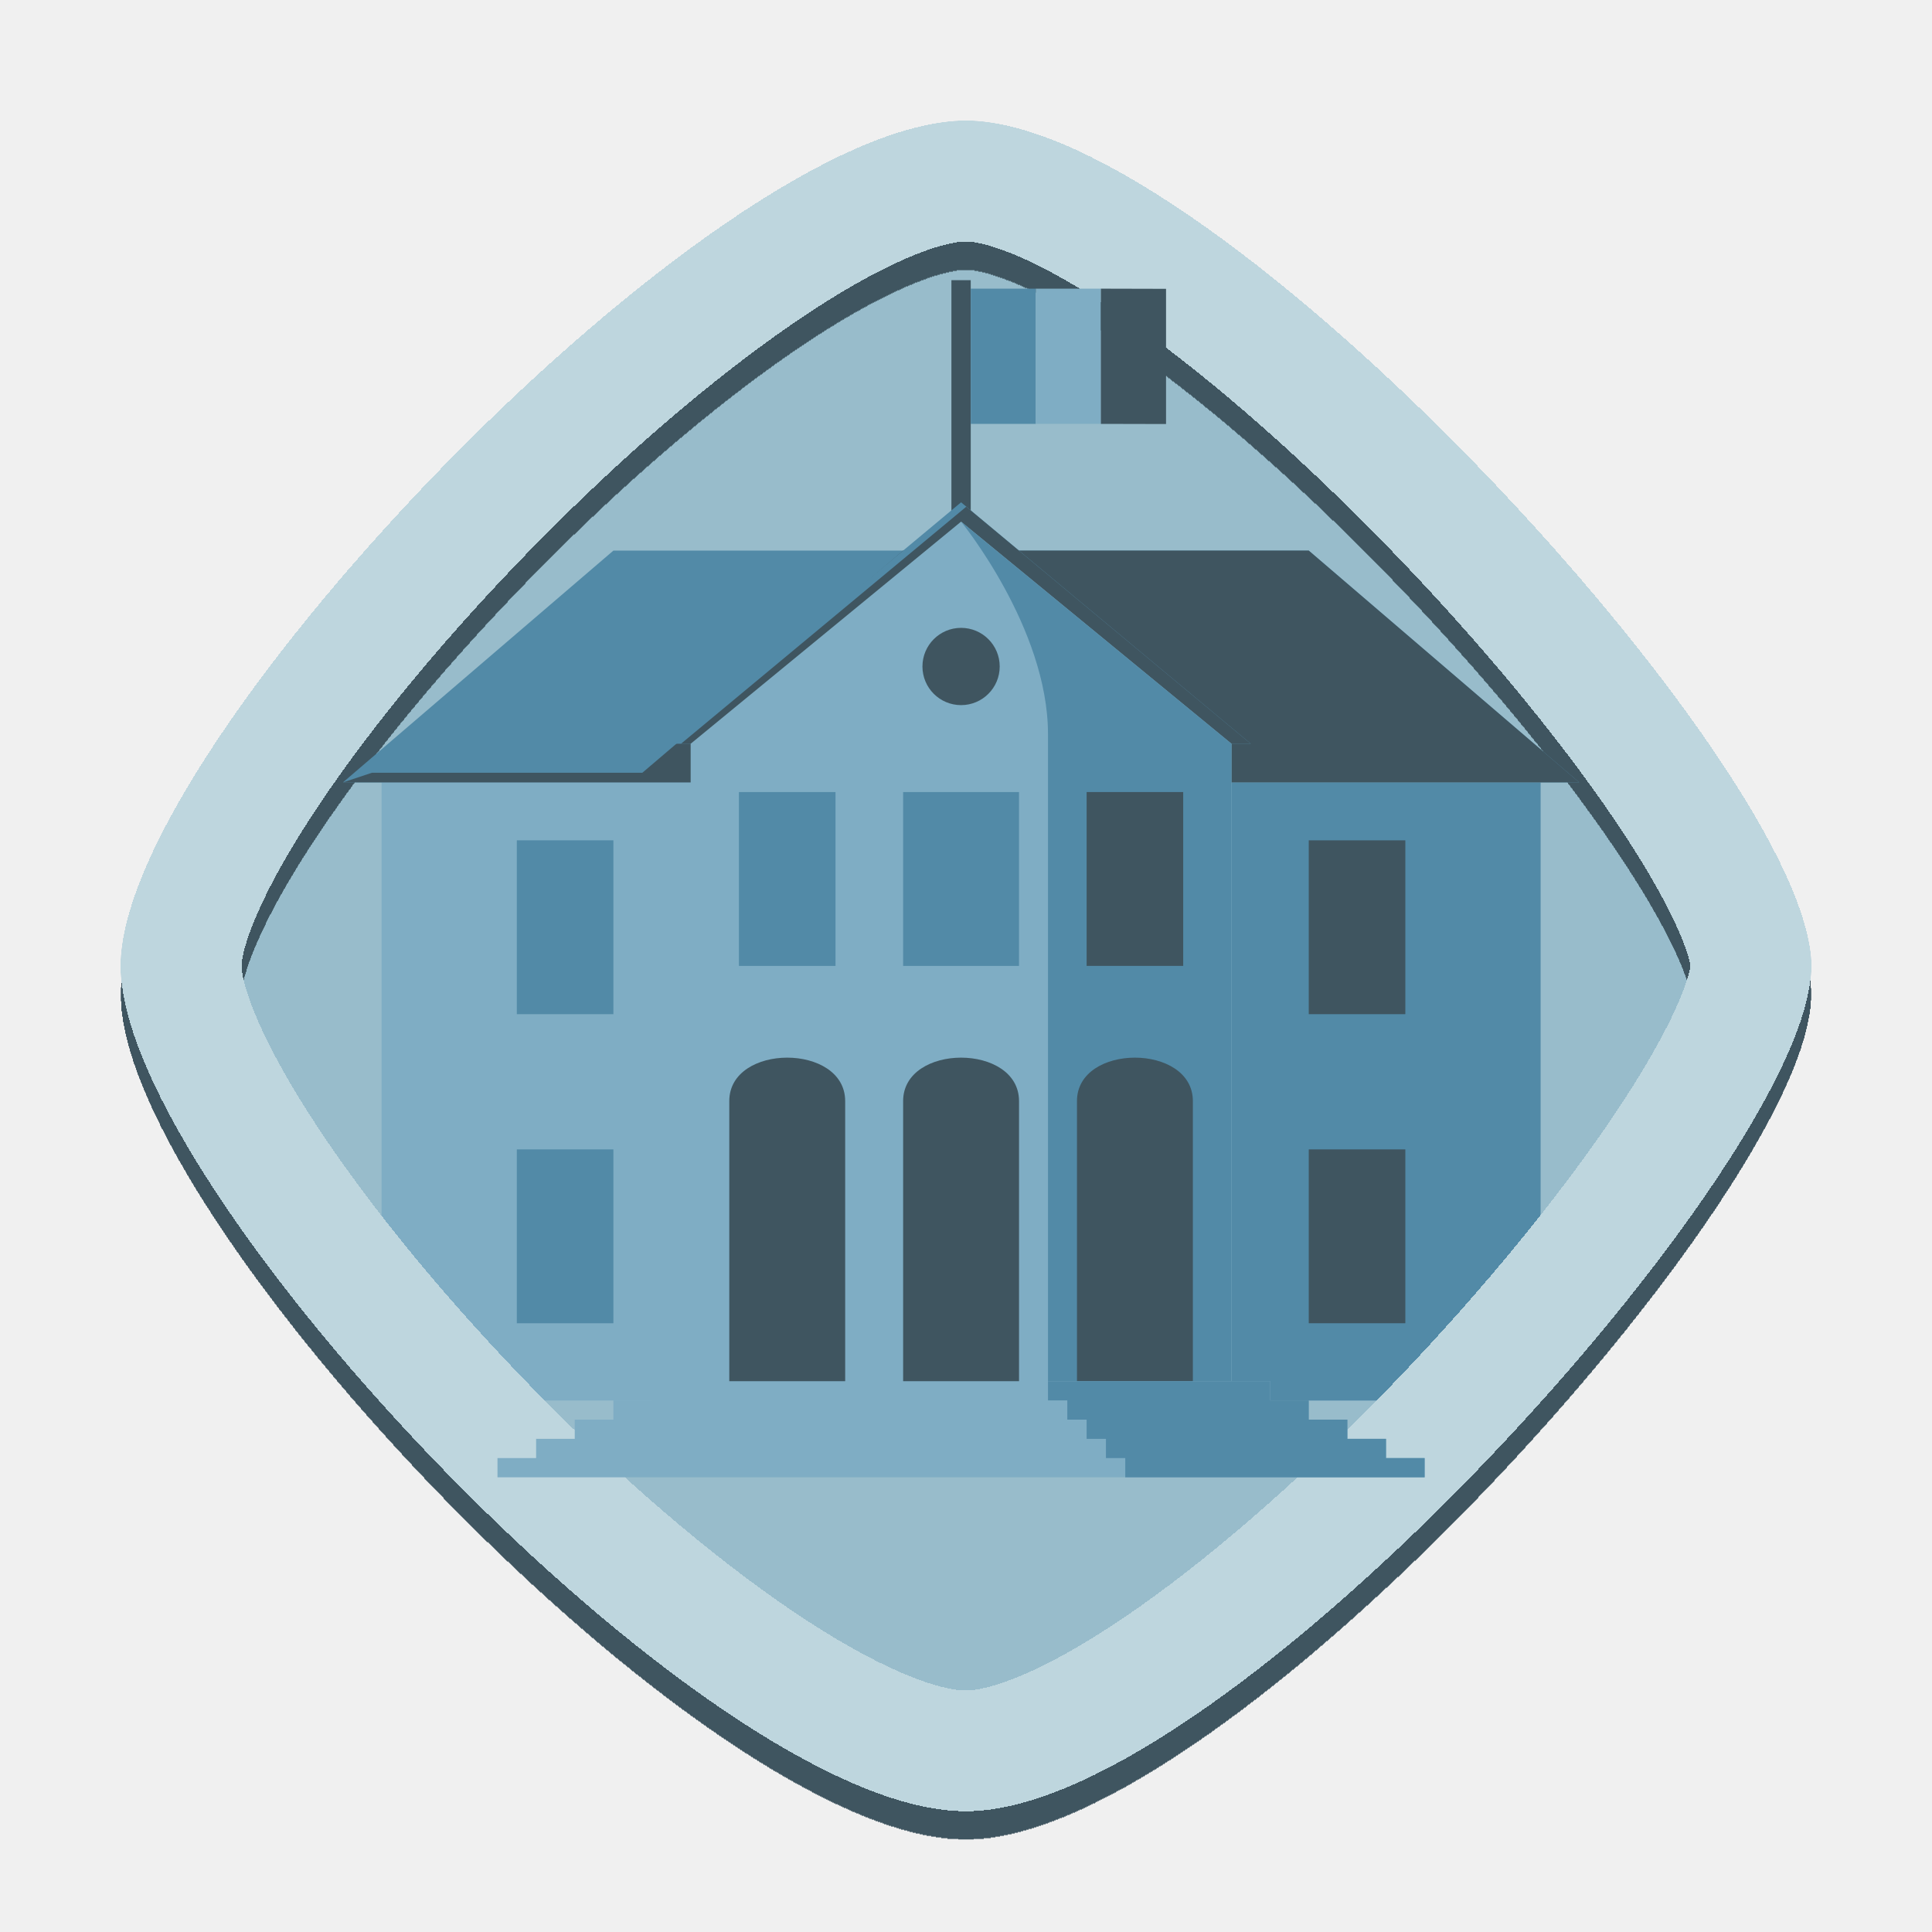
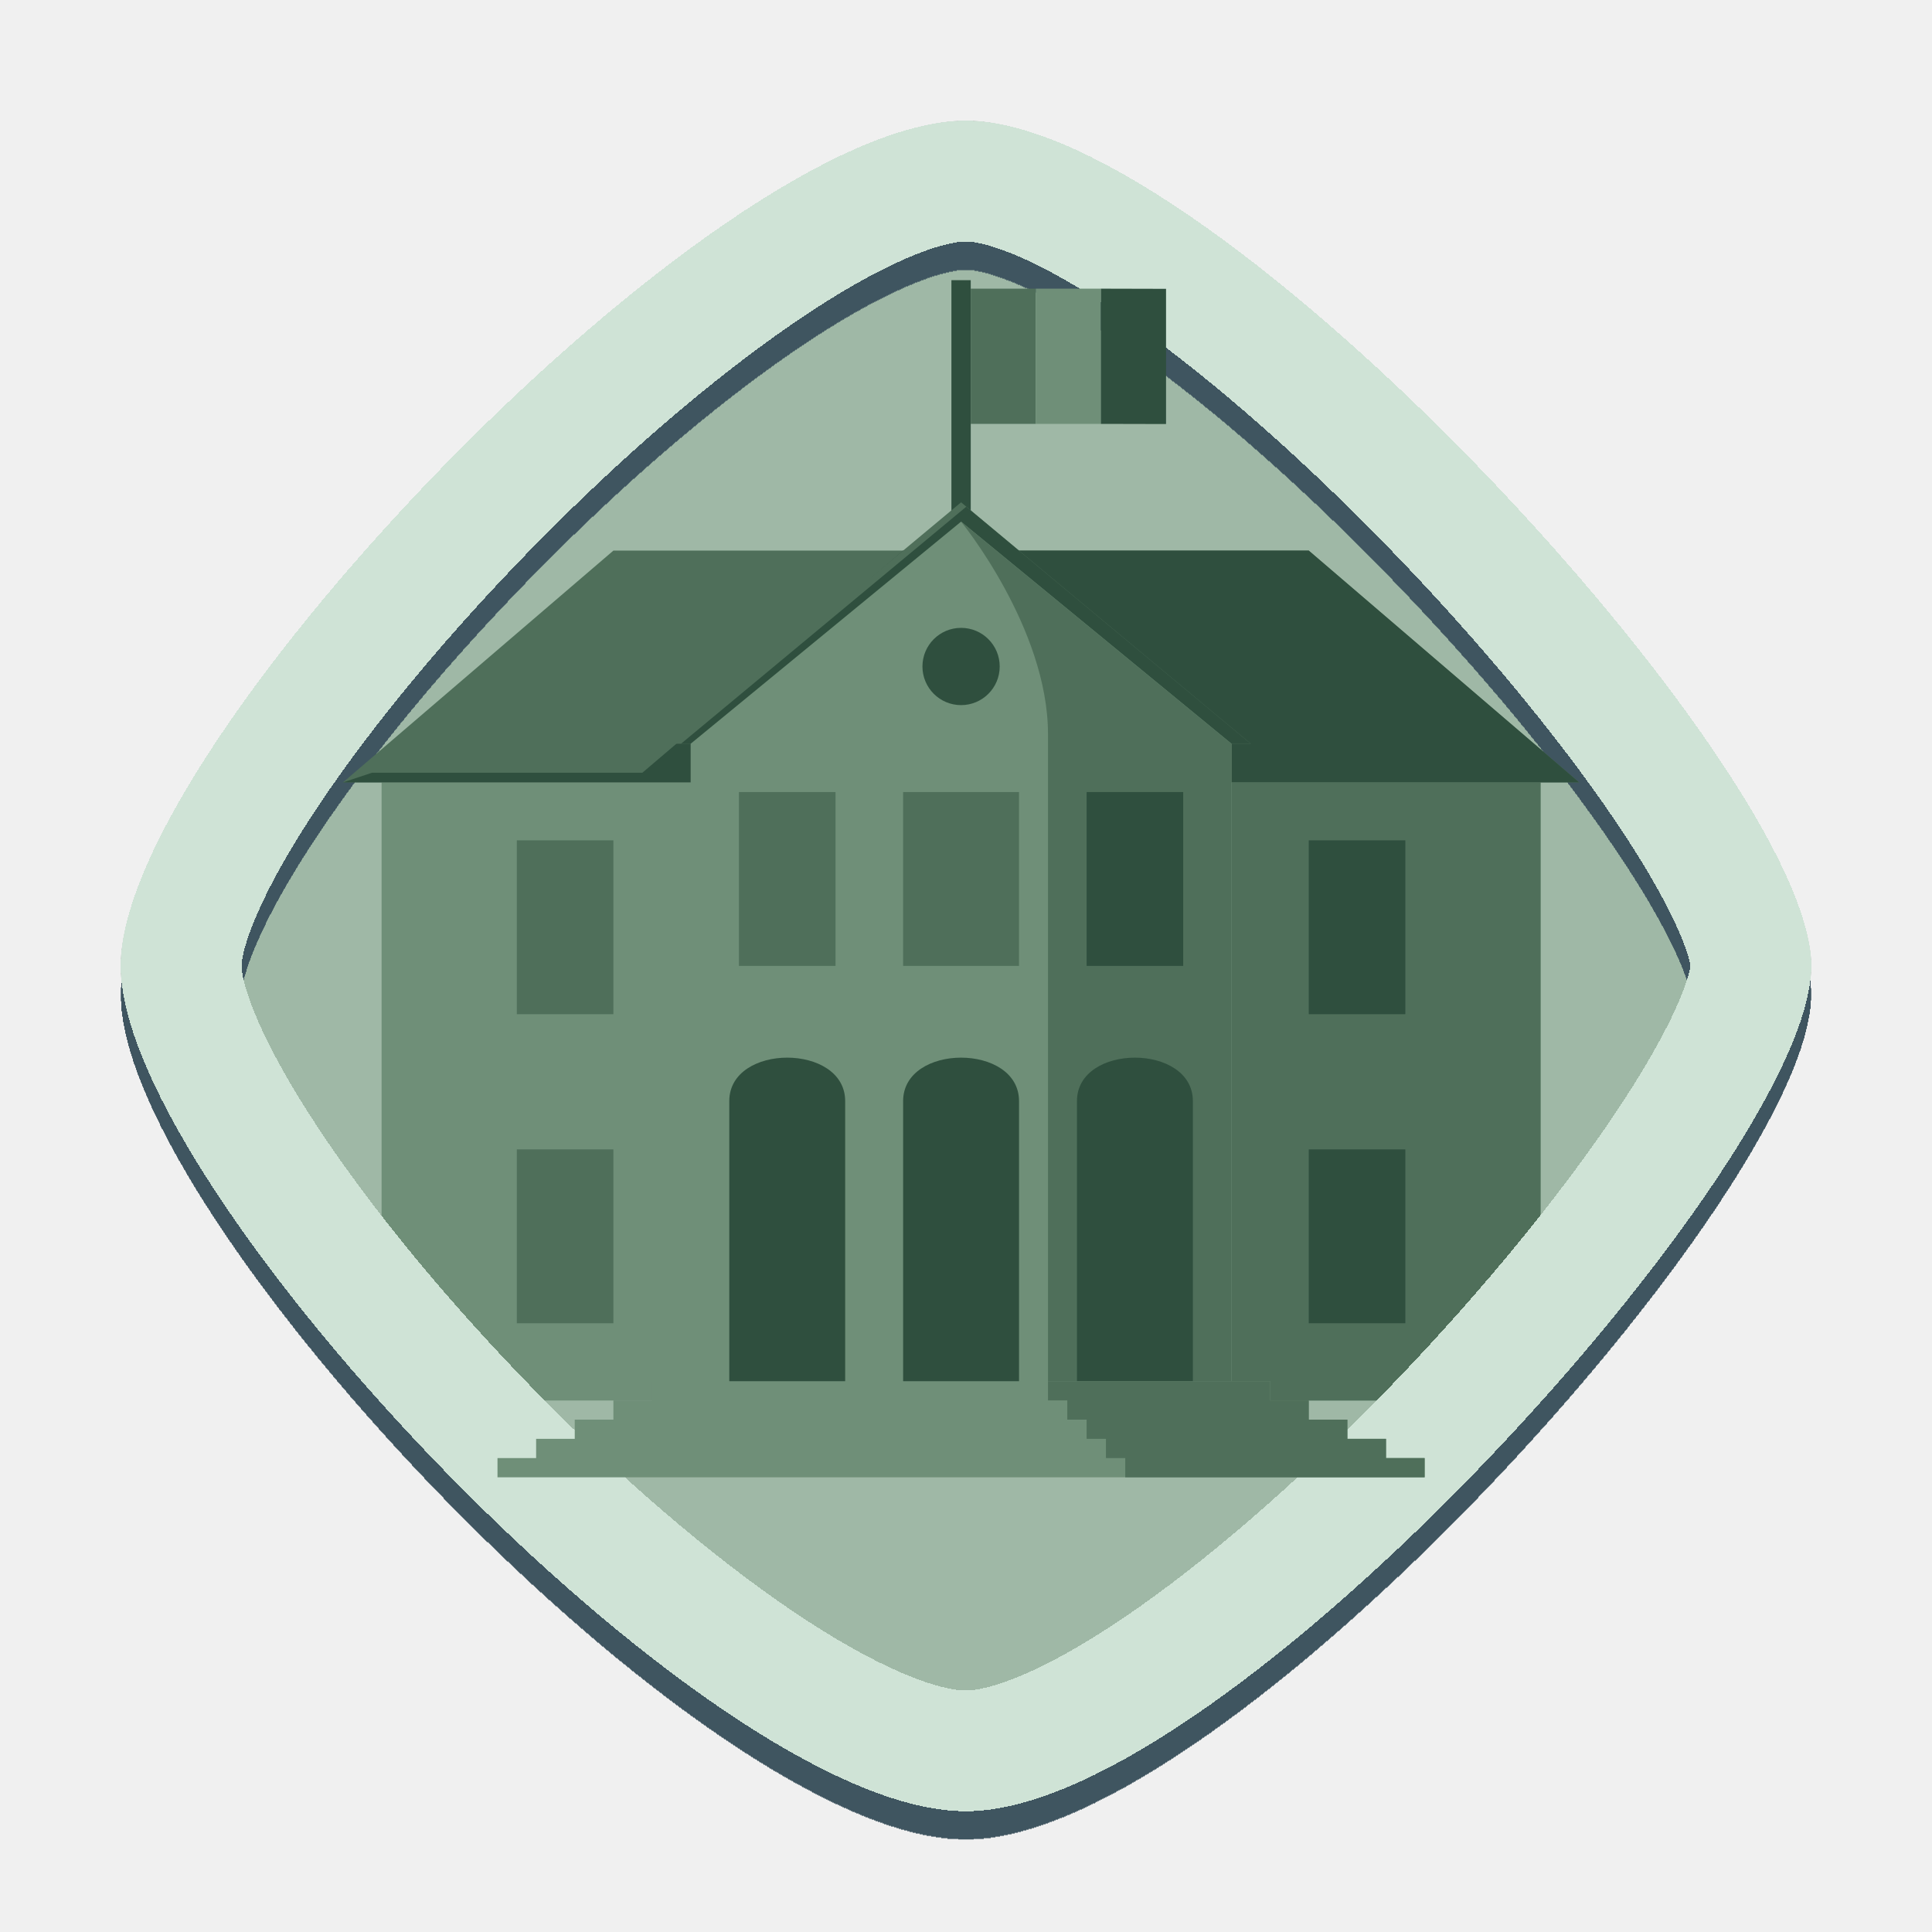
<svg xmlns="http://www.w3.org/2000/svg" width="2048" height="2048" viewBox="0 0 2048 2048" fill="none">
-   <g clip-path="url(#clip0_647_1830)">
-     <path d="M1024 128C1284.89 128 1920 821.69 1920 1024C1920 1226.31 1295.54 1920 1024 1920C752.46 1920 128 1258.27 128 1024C128 789.73 763.12 128 1024 128Z" fill="#98BCCB" />
-     <path d="M1633.05 829.37H404.51V1484.59H1633.05V829.37Z" fill="#7FADC4" />
-     <path d="M1633.05 829.37H1305.44V1484.59H1633.05V829.37Z" fill="#528AA7" />
-     <g filter="url(#filter0_d_647_1830)">
-       <path d="M1240.46 292.44C1332 357.34 1432.07 446.8 1525 543.28C1617.93 639.76 1702.32 741.76 1763.1 831.1C1793.54 875.81 1817.42 916.41 1833.47 950.86C1850.16 986.6 1856 1010.7 1856 1024C1856 1037.49 1850.18 1061.69 1833.79 1097.41C1817.96 1131.87 1794.44 1172.47 1764.42 1217.16C1704.42 1306.47 1621 1408.46 1528.82 1504.84C1436.64 1601.22 1337 1690.64 1245 1755.46C1199 1787.88 1155.93 1813.46 1117.41 1830.8C1078.34 1848.37 1047.11 1856 1023.99 1856C973.99 1856 896.73 1823.57 802.22 1759.38C710.38 1697 610.86 1610.6 518.81 1516.29C426.76 1421.98 343.57 1321.22 283.81 1230.79C253.91 1185.56 230.47 1143.79 214.67 1107.46C198.52 1070.3 192 1042.46 192 1024C192 1005.54 198.58 978 215 940.8C231 904.46 254.82 862.71 285.13 817.46C345.69 727 429.88 626.19 522.61 531.83C615.34 437.47 715.28 351 806.77 288.53C852.51 257.3 895.22 232.72 933.15 216.1C971.65 199.22 1002 192 1024 192C1045.51 192 1075.56 199.43 1114.08 217.05C1152 234.38 1194.68 260 1240.46 292.44Z" stroke="#BED6DE" stroke-width="128" shape-rendering="crispEdges" />
+   <g clip-path="url(#clip0_1100_1872)">
+     <path d="M1024 128C1284.89 128 1920 821.69 1920 1024C1920 1226.31 1295.54 1920 1024 1920C752.46 1920 128 1258.27 128 1024C128 789.73 763.12 128 1024 128Z" fill="#9FB8A6" />
+     <path d="M1633.05 829.37H404.51V1484.59H1633.05V829.37Z" fill="#6F8F78" />
+     <path d="M1633.05 829.37H1305.44V1484.59H1633.05V829.37Z" fill="#4F6F5A" />
+     <g filter="url(#filter0_d_1100_1872)">
+       <path d="M1240.46 292.44C1332 357.34 1432.07 446.8 1525 543.28C1617.93 639.76 1702.32 741.76 1763.1 831.1C1793.54 875.81 1817.42 916.41 1833.47 950.86C1850.16 986.6 1856 1010.7 1856 1024C1856 1037.49 1850.18 1061.69 1833.79 1097.41C1817.96 1131.87 1794.44 1172.47 1764.42 1217.16C1704.42 1306.47 1621 1408.46 1528.82 1504.84C1436.64 1601.22 1337 1690.64 1245 1755.46C1199 1787.88 1155.93 1813.46 1117.41 1830.8C1078.34 1848.37 1047.11 1856 1023.99 1856C973.99 1856 896.73 1823.57 802.22 1759.38C710.38 1697 610.86 1610.6 518.81 1516.29C426.76 1421.98 343.57 1321.22 283.81 1230.79C253.91 1185.56 230.47 1143.79 214.67 1107.46C198.52 1070.3 192 1042.46 192 1024C192 1005.54 198.58 978 215 940.8C231 904.46 254.82 862.71 285.13 817.46C345.69 727 429.88 626.19 522.61 531.83C615.34 437.47 715.28 351 806.77 288.53C852.51 257.3 895.22 232.72 933.15 216.1C971.65 199.22 1002 192 1024 192C1045.51 192 1075.56 199.43 1114.08 217.05C1152 234.38 1194.68 260 1240.46 292.44Z" stroke="#CFE3D6" stroke-width="128" shape-rendering="crispEdges" />
    </g>
-     <path d="M1674 829.37H363.56L650.22 583.66H1387.34L1674 829.37Z" fill="#528AA7" />
-     <path d="M363.56 829.37L394.27 819.13H680.93L957.35 583.66H1387.34L1674 829.37H363.56Z" fill="#3F5560" />
-     <path d="M1029.02 297H1008.54V583.66H1029.02V297Z" fill="#3F5560" />
-     <path d="M711.64 788.42L1018.78 532.47L1325.91 788.42H711.64Z" fill="#528AA7" />
-     <path d="M721.88 788.42L1024.26 537.15L1325.91 788.42H721.88Z" fill="#3F5560" />
-     <path d="M1018.78 552.95L732.12 788.42V1464.11H1305.44V788.42L1018.78 552.95Z" fill="#7FADC4" />
-     <path d="M1305.44 788.42L1018.78 553C1018.78 553 1110.92 665.61 1110.92 778.23V1464.16H1305.44V788.42Z" fill="#528AA7" />
-     <path d="M650.22 890.79H547.84V1075.07H650.22V890.79Z" fill="#528AA7" />
-     <path d="M650.22 1218.41H547.84V1402.69H650.22V1218.41Z" fill="#528AA7" />
-     <path d="M1489.72 890.79H1387.34V1075.07H1489.72V890.79Z" fill="#3F5560" />
-     <path d="M1489.72 1218.41H1387.34V1402.69H1489.72V1218.41Z" fill="#3F5560" />
-     <path d="M1346.39 1464.11H691.17V1484.49H650.22V1504.87H609.26V1525.24H568.31V1545.62H527.36V1566H1510.19V1545.62H1469.24V1525.24H1428.29V1504.87H1387.34V1484.49H1346.39V1464.11Z" fill="#7FADC4" />
-     <path d="M1080.2 839.61H957.35V1023.89H1080.2V839.61Z" fill="#528AA7" />
-     <path d="M885.69 839.61H783.31V1023.89H885.69V839.61Z" fill="#528AA7" />
-     <path d="M1254.25 839.61H1151.87V1023.89H1254.25V839.61Z" fill="#3F5560" />
-     <path d="M1098 306H1029.02V449.33H1098V306Z" fill="#528AA7" />
-     <path d="M1166.98 306H1098V449.33H1166.98V306Z" fill="#7FADC4" />
-     <path d="M1166.98 306L1236.05 306.17V449.49L1166.98 449.33V306Z" fill="#3F5560" />
-     <path d="M1018.78 747.46C1041.4 747.46 1059.73 729.126 1059.73 706.51C1059.73 683.894 1041.4 665.56 1018.78 665.56C996.164 665.56 977.83 683.894 977.83 706.51C977.83 729.126 996.164 747.46 1018.78 747.46Z" fill="#3F5560" />
-     <path d="M1080.21 1464.11H957.35V1167.22C957.35 1105.79 1080.21 1105.79 1080.21 1167.22V1464.11Z" fill="#3F5560" />
-     <path d="M1264.49 1464.11H1141.63V1167.22C1141.63 1105.79 1264.49 1105.79 1264.49 1167.22V1464.11Z" fill="#3F5560" />
-     <path d="M895.92 1464.11H773.07V1167.22C773.07 1105.79 895.92 1105.79 895.92 1167.22V1464.11Z" fill="#3F5560" />
-     <path d="M1510.19 1566H1192.82V1545.62H1172.35V1525.24H1151.87V1504.87H1131.39V1484.49H1110.92V1464.11H1346.39V1484.49H1387.34V1504.87H1428.29V1525.24H1469.24V1545.62H1510.19V1566Z" fill="#528AA7" />
+     <path d="M1674 829.37H363.561L650.221 583.66H1387.34L1674 829.37Z" fill="#4F6F5A" />
+     <path d="M363.561 829.37L394.271 819.13H680.931L957.351 583.66H1387.34L1674 829.37H363.561Z" fill="#2F4F3E" />
+     <path d="M1029.02 297H1008.54V583.66H1029.02V297Z" fill="#2F4F3E" />
+     <path d="M711.641 788.42L1018.78 532.47L1325.91 788.42H711.641Z" fill="#4F6F5A" />
+     <path d="M721.881 788.42L1024.26 537.15L1325.91 788.42H721.881Z" fill="#2F4F3E" />
+     <path d="M1018.78 552.95L732.119 788.42V1464.11H1305.44V788.42L1018.78 552.95Z" fill="#6F8F78" />
+     <path d="M1305.44 788.42L1018.78 553C1018.78 553 1110.92 665.61 1110.92 778.23V1464.16H1305.44V788.42Z" fill="#4F6F5A" />
+     <path d="M650.22 890.79H547.84V1075.07H650.22V890.79Z" fill="#4F6F5A" />
+     <path d="M650.22 1218.41H547.84V1402.69H650.22V1218.41Z" fill="#4F6F5A" />
+     <path d="M1489.72 890.79H1387.34V1075.07H1489.72V890.79Z" fill="#2F4F3E" />
+     <path d="M1489.72 1218.41H1387.34V1402.69H1489.72V1218.41Z" fill="#2F4F3E" />
+     <path d="M1346.39 1464.11H691.169V1484.49H650.219V1504.87H609.259V1525.24H568.309V1545.62H527.359V1566H1510.19V1545.62H1469.24V1525.24H1428.29V1504.87H1387.34V1484.49H1346.39V1464.11Z" fill="#6F8F78" />
+     <path d="M1080.2 839.61H957.35V1023.89H1080.2V839.61Z" fill="#4F6F5A" />
+     <path d="M885.691 839.61H783.311V1023.89H885.691V839.61Z" fill="#4F6F5A" />
+     <path d="M1254.25 839.61H1151.87V1023.89H1254.25V839.61Z" fill="#2F4F3E" />
+     <path d="M1098 306H1029.02V449.33H1098V306Z" fill="#4F6F5A" />
+     <path d="M1166.98 306H1098V449.33H1166.98V306Z" fill="#6F8F78" />
+     <path d="M1166.98 306L1236.05 306.17V449.49L1166.98 449.33V306Z" fill="#2F4F3E" />
+     <path d="M1018.78 747.46C1041.4 747.46 1059.73 729.126 1059.73 706.51C1059.73 683.894 1041.4 665.56 1018.78 665.56C996.164 665.56 977.83 683.894 977.83 706.51C977.83 729.126 996.164 747.46 1018.78 747.46Z" fill="#2F4F3E" />
+     <path d="M1080.21 1464.11H957.35V1167.22C957.35 1105.79 1080.21 1105.79 1080.21 1167.22V1464.11Z" fill="#2F4F3E" />
+     <path d="M1264.49 1464.11H1141.63V1167.22C1141.63 1105.79 1264.49 1105.79 1264.49 1167.22V1464.11Z" fill="#2F4F3E" />
+     <path d="M895.92 1464.11H773.07V1167.22C773.07 1105.79 895.92 1105.79 895.92 1167.22V1464.11Z" fill="#2F4F3E" />
+     <path d="M1510.19 1566H1192.82V1545.62H1172.35V1525.24H1151.87V1504.87H1131.39V1484.49H1110.92V1464.11H1346.39V1484.49H1387.34V1504.87H1428.29V1525.24H1469.24V1545.62H1510.19V1566Z" fill="#4F6F5A" />
  </g>
  <defs>
-     <filter id="filter0_d_647_1830" x="128" y="128" width="1792" height="1822" filterUnits="userSpaceOnUse" color-interpolation-filters="sRGB">
+     <filter id="filter0_d_1100_1872" x="128" y="128" width="1792" height="1822" filterUnits="userSpaceOnUse" color-interpolation-filters="sRGB">
      <feFlood flood-opacity="0" result="BackgroundImageFix" />
      <feColorMatrix in="SourceAlpha" type="matrix" values="0 0 0 0 0 0 0 0 0 0 0 0 0 0 0 0 0 0 127 0" result="hardAlpha" />
      <feOffset dy="30" />
      <feComposite in2="hardAlpha" operator="out" />
      <feColorMatrix type="matrix" values="0 0 0 0 0.247 0 0 0 0 0.333 0 0 0 0 0.376 0 0 0 1 0" />
-       <feBlend mode="normal" in2="BackgroundImageFix" result="effect1_dropShadow_647_1830" />
-       <feBlend mode="normal" in="SourceGraphic" in2="effect1_dropShadow_647_1830" result="shape" />
+       <feBlend mode="normal" in2="BackgroundImageFix" result="effect1_dropShadow_1100_1872" />
+       <feBlend mode="normal" in="SourceGraphic" in2="effect1_dropShadow_1100_1872" result="shape" />
    </filter>
-     <clipPath id="clip0_647_1830">
+     <clipPath id="clip0_1100_1872">
      <rect width="2048" height="2048" fill="white" />
    </clipPath>
  </defs>
</svg>
